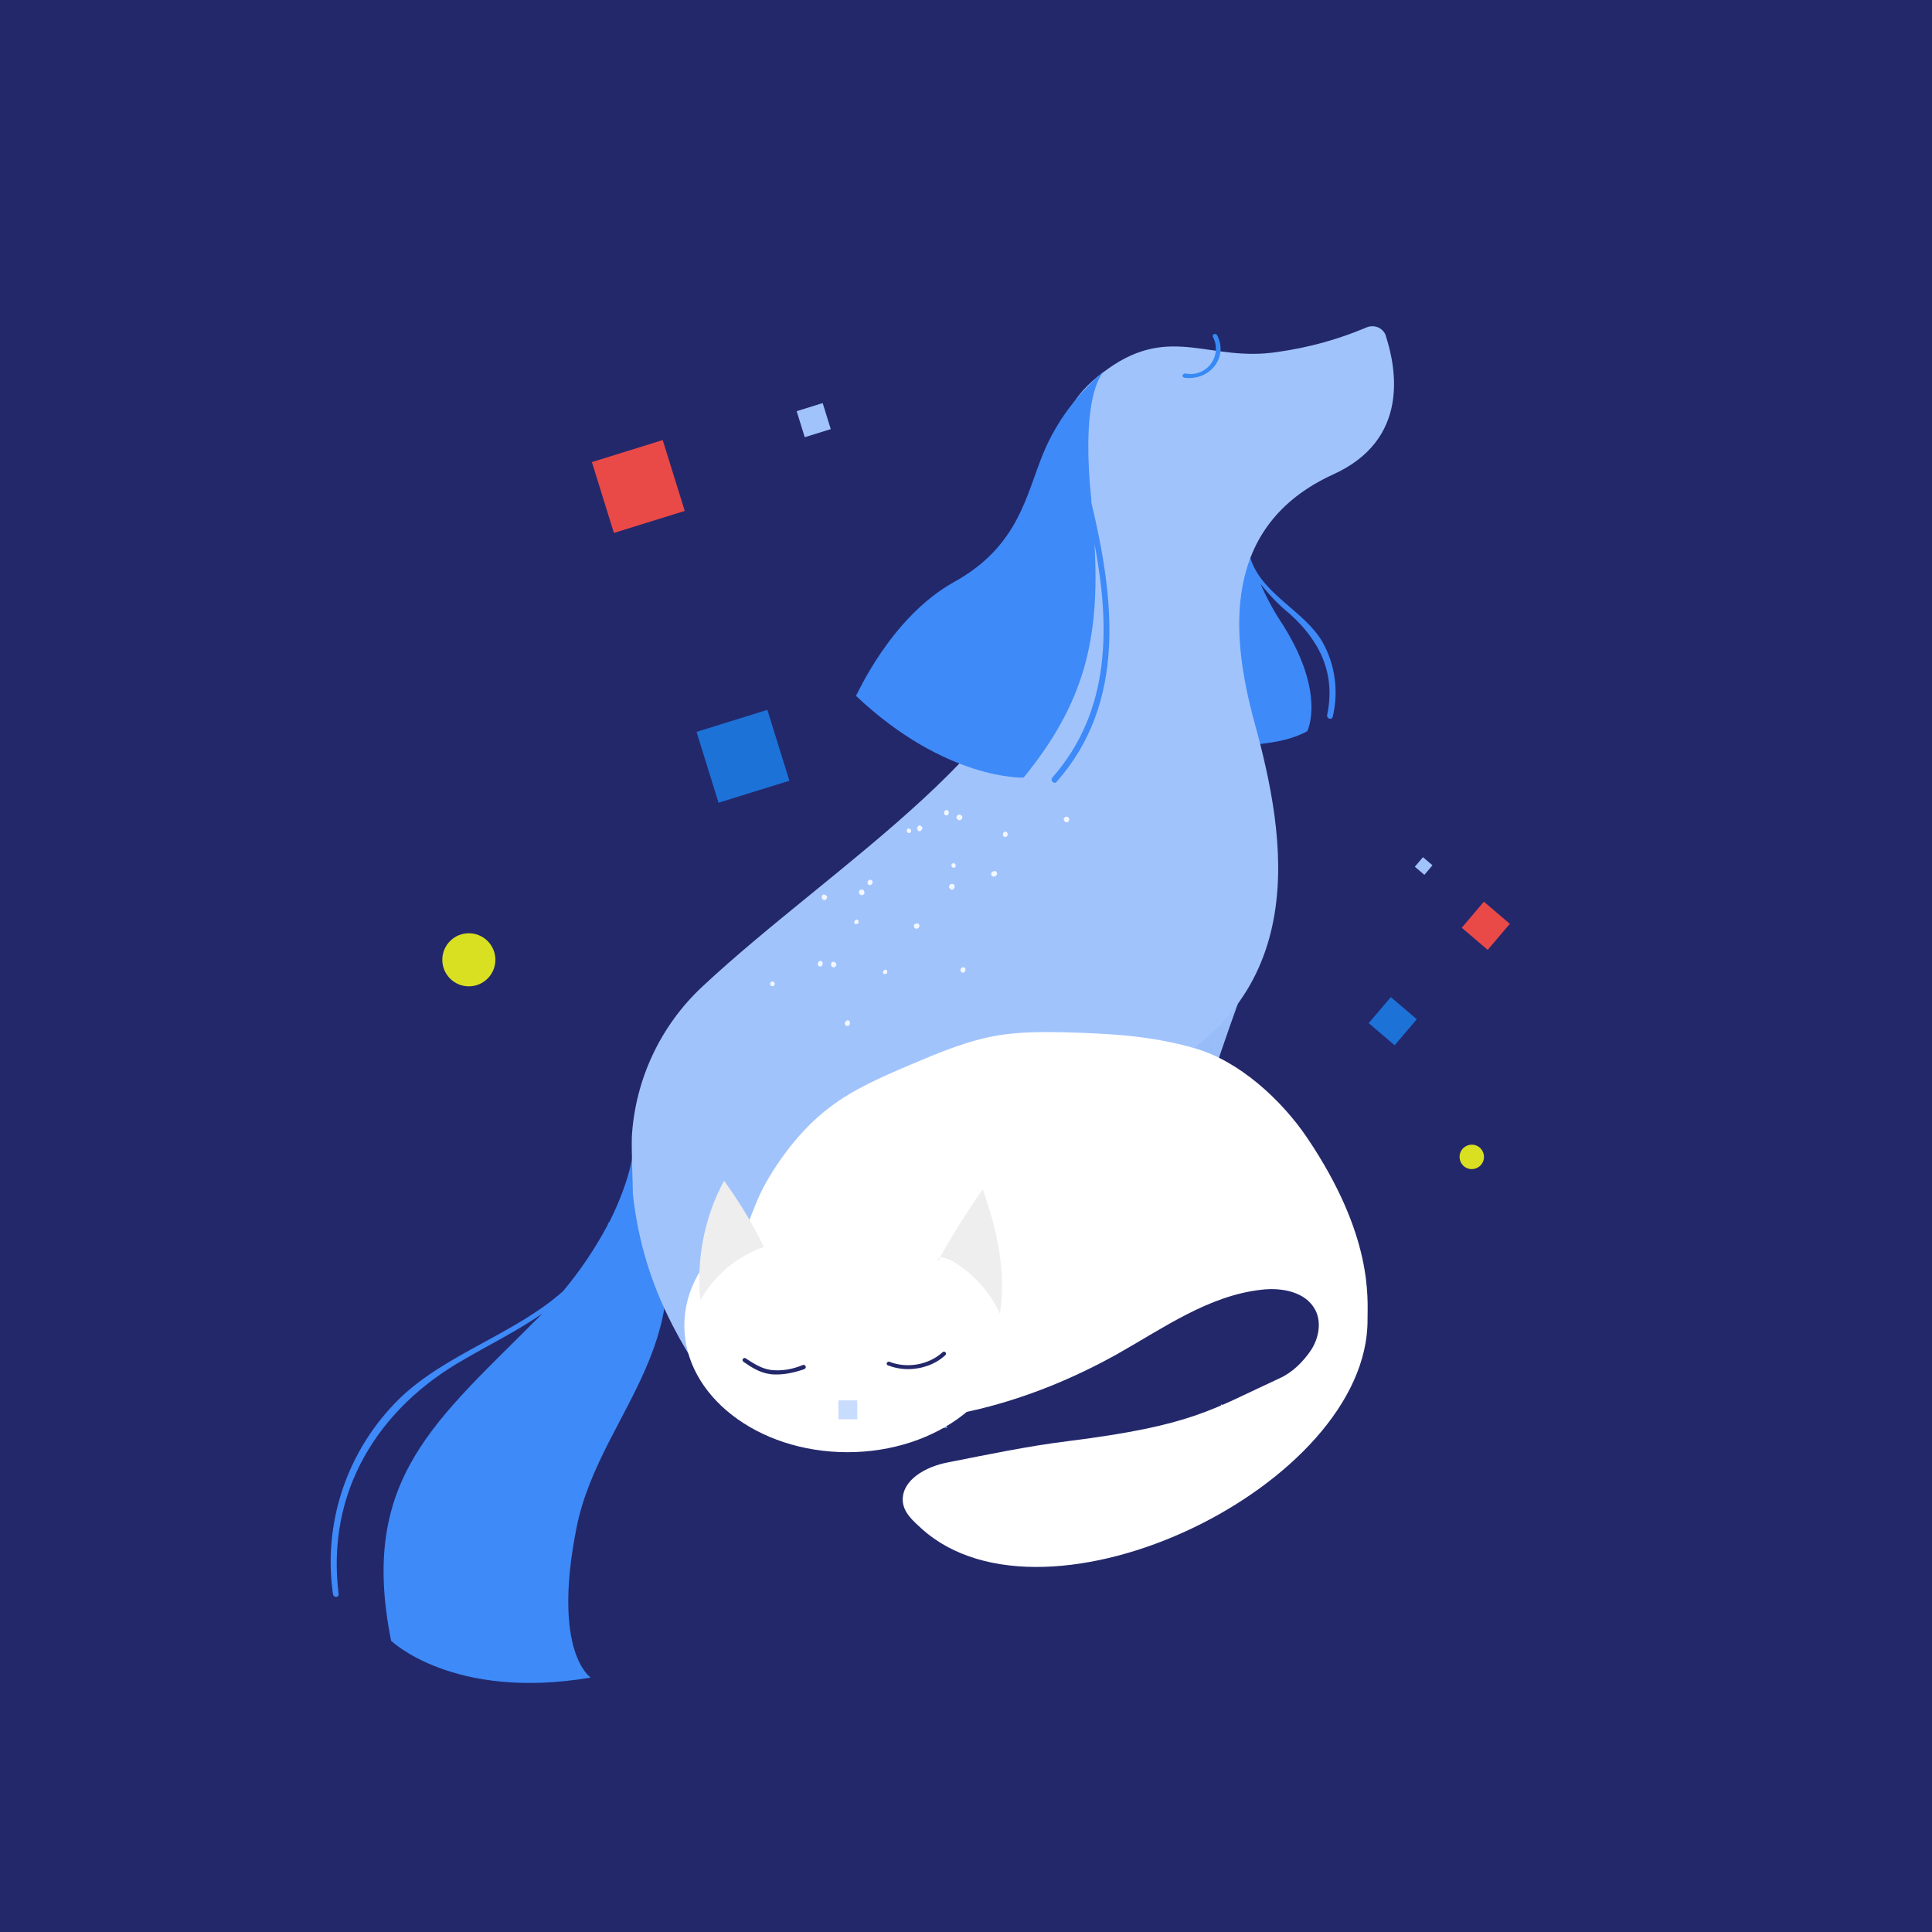
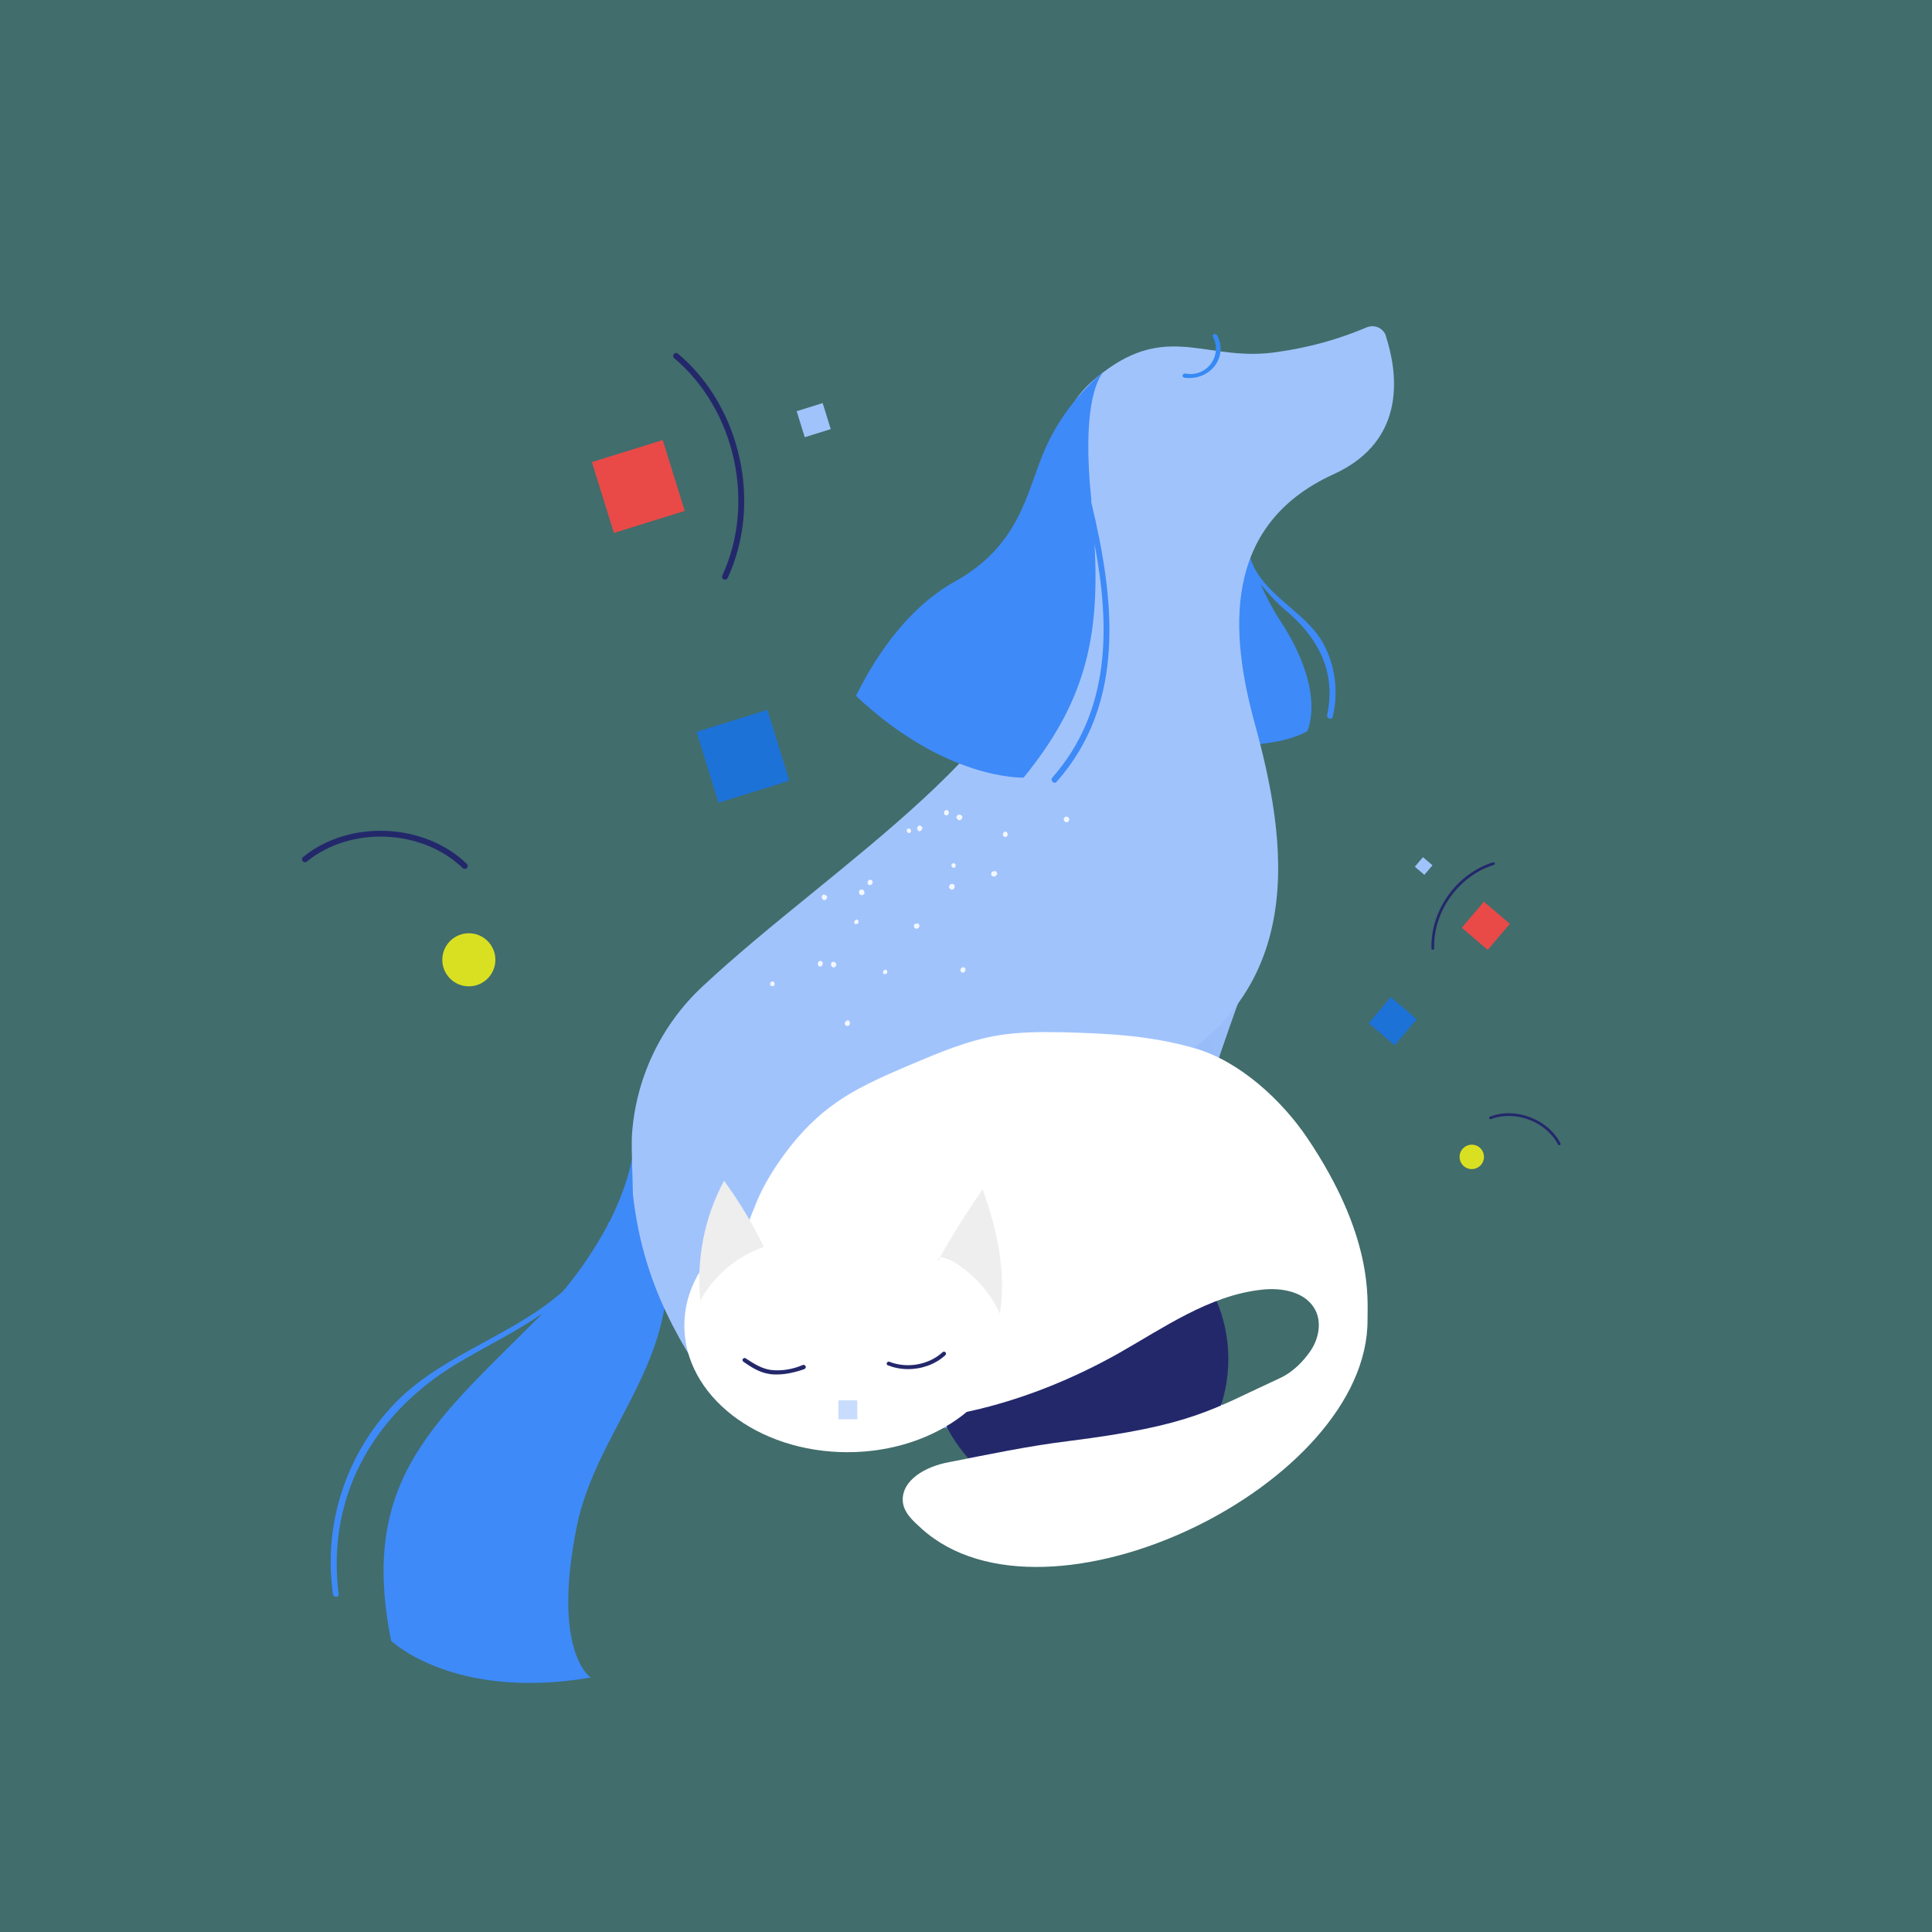
<svg xmlns="http://www.w3.org/2000/svg" fill="none" height="1900" viewBox="0 0 1900 1900" width="1900">
-   <rect fill="#23286B" height="1900" width="1900" />
+   <rect fill="#416D6C" height="1900" width="1900" />
  <g clip-path="url(#clip0_3_2)">
    <path d="M1163.89 1363.47C1198.06 1370.09 1208.87 1384.37 1210.61 1404.22H1097.99C1083.35 1393.42 1063.48 1359.64 1063.82 1300.43C1064.87 1228.68 1068.36 1023.53 1068.36 1023.53L1217.94 985.562C1217.94 985.562 1166.68 1124.53 1153.08 1203.95C1139.49 1284.06 1127.98 1356.5 1163.89 1363.47Z" fill="url(#paint0_linear_3_2)" />
    <path d="M1013.97 1053.83C1013.97 1053.83 1048.13 1215.79 973.52 1266.29C899.603 1316.8 869.269 1295.9 856.368 1319.58C842.77 1343.27 866.479 1355.11 904.135 1349.19C941.094 1343.27 997.578 1343.27 1004.9 1404.22H825.337C789.773 1404.22 691.449 1234.95 694.935 1118.96L1013.97 1053.83Z" fill="url(#paint1_linear_3_2)" />
    <path d="M392.99 1375.31C438.317 1331.43 507.004 1311.57 553.725 1269.78C570.461 1249.92 585.105 1227.98 597.309 1205.34C597.657 1204.3 597.657 1203.95 598.355 1202.9C598.355 1202.55 598.703 1201.86 599.401 1201.51C619.275 1161.8 624.505 1130.8 622.064 1125.23C715.507 1309.48 591.381 1379.84 566.975 1502.44C542.568 1625.05 580.921 1649.78 580.921 1649.78C445.639 1672.76 384.622 1613.55 384.622 1613.55C352.545 1453.33 428.903 1397.26 533.503 1291.72C509.445 1308.44 482.597 1321.67 457.493 1336.3C371.721 1384.37 320.467 1467.26 333.019 1567.58C333.368 1571.41 327.789 1571.41 327.441 1567.58C317.329 1496.87 341.736 1425.47 392.99 1375.31ZM1133.91 555.06C1118.57 459.625 1204.34 368.021 1204.34 368.021C1193.18 389.616 1203.99 479.478 1230.84 552.273C1243.74 585.71 1283.14 601.384 1300.57 631.338C1313.12 653.629 1316.61 680.1 1310.68 704.83C1309.63 708.661 1304.75 706.571 1305.1 703.437C1313.82 662.685 1298.13 630.293 1268.14 603.474C1257.33 594.766 1248.27 585.014 1239.55 574.216C1245.13 586.407 1251.06 598.249 1258.38 609.395C1305.45 680.797 1285.58 719.11 1285.58 719.11C1233.28 748.368 1110.55 722.245 1110.55 722.245C1134.95 669.999 1143.32 611.485 1133.91 555.06Z" fill="#3E8AF8" />
    <path d="M621.367 1118.27C624.505 1061.84 649.609 1008.55 690.751 970.237C819.061 850.072 1025.82 727.818 1033.84 585.014C1041.86 442.558 1027.91 406.334 1089.97 362.448C1152.04 318.562 1190.39 356.527 1256.64 346.078C1286.62 341.898 1315.91 333.887 1343.8 322.045C1351.13 318.91 1359.49 322.045 1362.63 329.359C1362.63 329.708 1362.98 330.404 1362.98 330.752C1373.09 362.1 1386.69 432.457 1311.03 466.591C1200.85 517.095 1209.92 624.023 1233.97 711.448C1264.31 822.556 1293.6 983.472 1119.61 1062.89C1103.92 1108.86 1091.02 1155.88 1081.26 1203.6C1067.31 1283.36 1055.81 1355.81 1092.07 1362.43C1126.93 1369.04 1137.39 1383.67 1138.79 1404.22H1027.56C1012.22 1394.82 998.973 1358.94 999.321 1297.64C999.67 1258.63 998.973 1180.61 997.927 1117.57C979.447 1125.93 961.317 1134.29 943.883 1141.95C942.837 1188.62 932.726 1240.87 896.116 1265.95C822.199 1316.45 791.865 1295.55 778.964 1319.24C765.366 1342.92 789.075 1354.76 826.731 1348.84C863.69 1342.92 920.174 1342.92 927.496 1403.87H747.933C727.013 1403.87 679.594 1348.49 648.911 1276.74C634.965 1244 626.248 1209.52 622.413 1174.34C622.064 1153.44 621.018 1136.03 621.367 1118.27Z" fill="#A1C3FC" />
    <path d="M948.765 951.777C949.811 952.821 949.811 954.563 948.765 955.608C947.719 956.653 946.324 957.001 945.627 955.956H945.278C944.232 954.911 944.232 953.17 945.278 952.125C946.324 951.08 947.719 950.732 948.765 951.777ZM903.438 908.587C904.484 909.632 904.484 911.373 903.438 912.418C902.392 913.463 900.997 913.811 899.603 912.767C898.557 911.722 898.557 909.98 899.254 908.935C900.649 908.239 902.043 907.89 903.438 908.587ZM857.414 865.746C858.46 866.791 858.46 868.532 857.414 869.577C856.368 870.622 854.973 870.97 854.276 869.925H853.927C852.881 868.88 852.881 867.139 853.927 866.094C854.625 865.049 856.019 864.701 857.414 865.746ZM990.953 821.163C990.605 822.556 989.21 823.601 987.815 822.904C986.421 822.556 986.072 821.163 986.421 819.77C986.769 818.377 988.164 817.332 989.559 818.028C990.256 818.028 991.302 819.77 990.953 821.163ZM933.075 799.916C932.726 801.31 931.331 802.355 929.937 801.658C928.542 801.31 928.193 799.916 928.542 798.523C928.891 797.13 930.285 796.085 931.68 796.782C932.377 796.782 933.423 798.523 933.075 799.916ZM835.797 1005.07C836.145 1006.46 835.797 1007.85 834.402 1008.9C833.007 1009.25 831.613 1008.9 831.264 1007.85C830.218 1006.46 830.915 1005.07 832.31 1004.02C833.356 1002.98 834.751 1002.98 835.797 1005.07C835.797 1004.37 835.797 1004.37 835.797 1005.07ZM808.949 946.552C809.298 947.945 808.949 949.338 807.555 950.383C806.16 950.732 804.765 950.383 804.417 948.99C804.068 947.597 804.417 946.204 805.811 945.159C807.206 944.81 808.601 945.159 808.949 946.552ZM872.407 954.563C872.755 955.956 872.755 957.349 871.361 957.698C870.315 958.046 868.92 958.046 868.571 957.349C868.223 956.304 868.223 954.563 869.617 954.215C869.966 953.17 871.361 953.518 872.407 954.563ZM844.165 905.452C844.513 906.497 844.513 907.89 843.119 908.587C842.073 908.935 840.678 908.935 840.329 908.239C839.981 907.194 839.981 905.452 841.375 905.104C841.724 903.711 843.119 904.059 844.165 905.452ZM939.002 849.375C940.048 850.42 940.397 851.814 939.351 852.51C939.002 853.555 937.607 853.903 936.561 852.858C935.515 851.814 935.167 850.42 936.213 849.724C936.561 849.027 937.956 848.331 939.002 849.375ZM895.07 815.242C896.116 816.287 896.465 817.68 895.419 818.377C895.07 819.421 893.675 819.77 892.629 818.725C891.583 817.68 891.235 816.287 892.281 815.59C892.281 814.545 893.675 814.545 895.07 815.242ZM761.879 967.102C761.879 968.495 761.531 969.54 760.136 969.888C758.741 969.888 757.695 969.54 757.347 968.147C757.347 966.754 757.695 965.709 759.09 965.36C760.485 964.664 761.182 965.709 761.879 967.102ZM1050.58 803.748C1051.62 804.793 1051.97 806.534 1050.92 807.579C1049.88 808.972 1048.48 808.972 1047.09 807.927C1046.04 806.883 1045.69 805.141 1046.74 804.096C1047.44 803.051 1049.18 802.703 1050.58 803.748C1050.23 803.748 1050.23 803.748 1050.58 803.748ZM822.547 948.294C822.547 949.687 821.501 951.08 820.107 951.428C818.712 951.428 817.317 950.383 817.317 948.99C816.969 947.597 817.666 946.204 819.061 945.855C820.455 945.507 821.85 946.552 822.547 948.294ZM813.482 882.116C813.482 883.509 812.436 884.902 811.041 885.251C809.647 885.251 808.252 884.206 808.252 882.813C807.903 881.419 808.601 880.026 809.995 879.678C811.739 880.026 813.133 880.723 813.482 882.116ZM938.653 870.622C939.002 872.015 939.002 873.408 937.607 874.453C936.213 875.498 934.818 874.802 933.772 873.408C932.726 872.015 933.423 870.622 934.818 869.577C936.213 868.88 937.956 869.229 938.653 870.622ZM906.576 813.152C907.622 814.545 906.925 815.938 905.53 816.983C904.135 818.028 902.741 817.332 902.392 815.938C901.346 814.545 902.043 813.152 903.438 812.107C903.787 811.41 905.53 811.759 906.576 813.152ZM980.145 857.735C981.191 859.128 980.493 860.521 979.099 861.566C977.704 862.611 976.309 861.914 975.263 861.218C974.217 859.825 974.915 858.431 975.612 857.386C978.053 856.342 979.447 856.342 980.145 857.735ZM945.975 802.355C947.021 803.748 946.324 805.141 944.929 806.186C943.535 807.231 942.14 806.534 941.094 805.141C940.048 803.748 940.745 802.355 942.14 801.31C943.535 800.961 944.929 800.961 945.975 802.355ZM850.092 877.24C850.441 878.633 849.743 880.026 847.651 880.374C846.257 880.374 844.862 879.329 844.862 877.936C844.513 876.543 845.211 875.15 846.605 874.802C848.349 874.453 849.743 875.498 850.092 877.24C849.743 876.891 850.092 876.891 850.092 877.24Z" fill="white" opacity="0.86" />
    <path d="M938.653 572.126C1002.11 536.948 1009.08 486.444 1026.17 445.344C1039.07 414.345 1059.64 387.178 1085.44 365.234C1078.12 373.942 1064.17 402.851 1073.24 491.668V494.107C1095.9 588.497 1108.11 690.898 1039.07 768.918C1036.63 771.704 1032.44 767.524 1034.89 764.738C1092.76 698.909 1091.72 615.316 1076.38 534.858C1081.61 627.507 1066.96 690.898 1006.64 764.738C1006.64 764.738 930.285 767.873 841.724 684.28C842.421 684.628 875.196 607.305 938.653 572.126Z" fill="#3E8AF8" />
    <path d="M1197.02 329.708C1208.17 351.302 1190.04 374.639 1164.94 371.504C1161.8 371.156 1162.5 366.976 1165.98 367.324C1179.23 370.111 1192.48 361.403 1195.27 347.819C1196.32 342.246 1195.62 336.325 1192.83 331.449C1191.44 328.663 1195.62 327.269 1197.02 329.708Z" fill="#378AF5" />
  </g>
  <g clip-path="url(#clip1_3_2)">
    <path d="M1061.5 1483C1142.41 1483 1208 1417.41 1208 1336.5C1208 1255.59 1142.41 1190 1061.5 1190C980.59 1190 915 1255.59 915 1336.5C915 1417.41 980.59 1483 1061.5 1483Z" fill="#23286B" />
  </g>
  <g clip-path="url(#clip2_3_2)">
    <path d="M833.414 1428.14C922.008 1428.14 993.828 1372.37 993.828 1303.57C993.828 1234.77 922.008 1178.99 833.414 1178.99C744.82 1178.99 673 1234.77 673 1303.57C673 1372.37 744.82 1428.14 833.414 1428.14Z" fill="white" />
    <path d="M768.923 1138.54C782.225 1119.94 797.541 1102.95 815.676 1089.2C839.459 1071 866.868 1059.27 894.27 1047.54C922.888 1035.41 952.31 1022.87 982.944 1018.01C1003.5 1014.78 1024.86 1014.78 1045.82 1015.18C1090.96 1016.4 1131.67 1018.42 1175.19 1030.96C1218.72 1043.49 1260.24 1081.52 1285.63 1119.13C1350.52 1215.39 1344.88 1276.47 1344.88 1297.9C1345.69 1460.5 1029.29 1614.2 906.363 1503.37C897.902 1495.69 888.628 1487.6 887.822 1476.28C886.612 1455.24 910.795 1442.3 931.756 1438.26C970.851 1430.57 1011.16 1422.08 1050.66 1417.22C1173.18 1401.85 1191.72 1386.08 1258.63 1355.34C1271.12 1349.68 1281.6 1339.16 1289.26 1327.84C1296.92 1316.11 1299.74 1300.74 1293.69 1288.6C1284.42 1270.4 1260.64 1265.95 1240.49 1268.38C1188.9 1274.04 1144.16 1306 1099.02 1331.48C1014.38 1378.8 916.44 1406.71 820.108 1395.79C783.029 1391.74 742.724 1378.8 724.183 1346.44C705.641 1313.68 715.315 1272.43 725.795 1236.02C730.634 1219.84 735.066 1203.26 741.917 1187.49C748.369 1170.09 758.042 1153.91 768.923 1138.54Z" fill="white" />
    <path d="M893.067 1346.44C886.215 1346.44 879.764 1345.23 873.319 1342.8C872.109 1342.4 871.706 1341.18 872.109 1340.37C872.512 1339.56 873.722 1338.75 874.528 1339.16C891.86 1346.03 913.221 1342.39 926.923 1329.86C927.105 1329.66 927.323 1329.51 927.566 1329.41C927.808 1329.3 928.069 1329.25 928.333 1329.25C928.597 1329.25 928.858 1329.3 929.1 1329.41C929.343 1329.51 929.561 1329.66 929.743 1329.86C930.549 1330.67 930.549 1331.88 929.743 1332.69C920.069 1341.59 906.766 1346.44 893.067 1346.44Z" fill="#23286B" />
    <path d="M731.84 1337.54C739.501 1342.8 747.962 1348.06 757.23 1349.27C768.11 1350.49 779.4 1348.46 789.474 1344.02" fill="white" />
    <path d="M764.084 1351.7C761.665 1351.7 759.246 1351.7 757.233 1351.3C747.562 1350.08 739.095 1344.82 731.034 1339.16C730.228 1338.35 729.824 1337.14 730.631 1336.33C731.437 1335.52 732.65 1335.12 733.45 1335.93C741.511 1341.18 749.169 1346.04 758.033 1347.25C768.11 1348.46 778.991 1346.85 789.471 1342.4C790.681 1341.99 791.49 1342.4 792.293 1343.61C792.697 1344.82 792.293 1345.64 791.084 1346.44C781.822 1349.67 772.552 1351.7 764.084 1351.7Z" fill="#23286B" />
    <path d="M712.092 1161.2C727.005 1181.82 740.305 1203.66 751.188 1226.31C724.989 1235.21 702.419 1254.22 688.716 1278.89C684.687 1238.45 692.748 1196.79 712.092 1161.2ZM922.888 1239.26C936.191 1215.39 950.7 1191.94 966.419 1169.69C980.525 1208.92 989.799 1250.99 983.348 1291.84C974.886 1273.64 961.584 1257.46 945.058 1245.73C938.607 1240.88 931.356 1236.83 923.295 1236.02C927.321 1234.81 918.456 1240.07 922.888 1239.26Z" fill="#EEEEEE" />
    <path d="M824.543 1377.18H843.085V1395.79H824.543V1377.18Z" fill="#C8DCFD" />
  </g>
  <g clip-path="url(#clip3_3_2)">
    <path d="M461.076 970C446.662 970 434.977 958.315 434.977 943.901C434.977 929.488 446.662 917.803 461.076 917.803C475.49 917.803 487.174 929.488 487.174 943.901C487.174 958.315 475.49 970 461.076 970Z" fill="#D9E021" />
    <path d="M817 422.014L809.049 396.419L783.465 404.368L791.416 429.963L817 422.014Z" fill="#A1C3FC" />
    <path d="M673.397 502.464L651.749 432.777L582.09 454.421L603.738 524.109L673.397 502.464Z" fill="#E94A47" />
    <path d="M776.31 767.79L754.662 698.102L684.998 719.746L706.646 789.434L776.31 767.79Z" fill="#1D72D8" />
    <path d="M712.969 570.081C713.523 570.081 714.066 569.923 714.534 569.625C715.001 569.327 715.373 568.901 715.605 568.399C749.748 494.802 728.694 399.913 666.621 347.685C666.025 347.261 665.29 347.076 664.564 347.169C663.837 347.261 663.172 347.623 662.701 348.183C662.23 348.743 661.987 349.46 662.022 350.19C662.057 350.92 662.366 351.611 662.888 352.124C723.031 402.722 743.43 494.656 710.343 565.964C710.021 566.662 709.989 567.459 710.253 568.182C710.517 568.904 711.055 569.493 711.752 569.821C712.135 569.991 712.55 570.08 712.969 570.081ZM457.056 854.517C457.635 854.516 458.201 854.343 458.68 854.02C459.16 853.696 459.532 853.237 459.749 852.701C459.966 852.165 460.017 851.576 459.897 851.011C459.777 850.446 459.49 849.929 459.074 849.527C417.047 808.986 343.327 805.923 298.071 842.809C297.77 843.048 297.52 843.344 297.334 843.679C297.149 844.015 297.032 844.385 296.991 844.766C296.949 845.147 296.984 845.533 297.093 845.901C297.202 846.269 297.383 846.611 297.626 846.908C297.869 847.206 298.168 847.452 298.507 847.633C298.846 847.814 299.217 847.926 299.6 847.962C299.982 847.999 300.368 847.959 300.735 847.845C301.102 847.732 301.443 847.546 301.737 847.3C344.819 812.173 415.03 815.107 455.044 853.701C455.583 854.223 456.305 854.516 457.056 854.517Z" fill="#23286B" />
  </g>
  <g clip-path="url(#clip4_3_2)">
    <path d="M1442.68 1148.78C1448.77 1151.39 1455.82 1148.55 1458.43 1142.44C1461.04 1136.33 1458.22 1129.27 1452.12 1126.67C1446.03 1124.07 1438.98 1126.91 1436.37 1133.02C1433.76 1139.12 1436.59 1146.18 1442.68 1148.78Z" fill="#D9E021" />
    <path d="M1391.4 852.374L1399.39 842.966L1408.77 850.952L1400.77 860.36L1391.4 852.374Z" fill="#A1C3FC" />
    <path d="M1437.54 912.382L1459.3 886.767L1484.82 908.513L1463.06 934.128L1437.54 912.382Z" fill="#E94A47" />
    <path d="M1346.03 1006.21L1367.79 980.592L1393.32 1002.34L1371.56 1027.95L1346.03 1006.21Z" fill="#1D72D8" />
    <path d="M1408.58 933.883C1408.34 933.783 1408.14 933.618 1408 933.408C1407.85 933.197 1407.77 932.95 1407.77 932.695C1406.65 895.351 1432.72 858.954 1468.41 848.034C1468.74 847.961 1469.08 848.016 1469.37 848.186C1469.66 848.356 1469.88 848.63 1469.98 848.952C1470.07 849.275 1470.05 849.622 1469.9 849.925C1469.75 850.228 1469.5 850.465 1469.18 850.588C1434.61 861.166 1409.35 896.43 1410.43 932.613C1410.44 932.967 1410.31 933.311 1410.07 933.569C1409.83 933.828 1409.49 933.98 1409.14 933.993C1408.94 933.996 1408.75 933.959 1408.58 933.883ZM1465.27 1100.59C1465.03 1100.48 1464.82 1100.31 1464.68 1100.08C1464.53 1099.86 1464.46 1099.6 1464.46 1099.33C1464.47 1099.06 1464.55 1098.81 1464.71 1098.59C1464.86 1098.37 1465.08 1098.2 1465.32 1098.11C1490.42 1088.52 1522.14 1100.53 1534.59 1124.33C1534.67 1124.48 1534.73 1124.65 1534.74 1124.83C1534.76 1125.01 1534.75 1125.18 1534.69 1125.35C1534.64 1125.52 1534.56 1125.68 1534.44 1125.81C1534.33 1125.95 1534.19 1126.06 1534.04 1126.15C1533.88 1126.23 1533.71 1126.28 1533.53 1126.29C1533.36 1126.31 1533.18 1126.29 1533.01 1126.24C1532.84 1126.18 1532.69 1126.1 1532.55 1125.98C1532.42 1125.87 1532.31 1125.73 1532.23 1125.57C1520.38 1102.91 1490.17 1091.48 1466.27 1100.6C1465.95 1100.73 1465.59 1100.72 1465.27 1100.59Z" fill="#23286B" />
  </g>
  <defs>
    <linearGradient gradientUnits="userSpaceOnUse" id="paint0_linear_3_2" x1="1383.45" x2="768.849" y1="1087.2" y2="1407.87">
      <stop stop-color="#A1C3FC" />
      <stop offset="0.696" stop-color="#81AEF2" />
      <stop offset="1" stop-color="#78A9EF" />
    </linearGradient>
    <linearGradient gradientUnits="userSpaceOnUse" id="paint1_linear_3_2" x1="1201.43" x2="797.881" y1="1165.2" y2="1276.39">
      <stop stop-color="#A1C3FC" />
      <stop offset="0.696" stop-color="#81AEF2" />
      <stop offset="1" stop-color="#78A9EF" />
    </linearGradient>
    <clipPath id="clip0_3_2">
      <rect fill="white" height="1334" transform="matrix(-1 0 0 1 1371 321)" width="1046" />
    </clipPath>
    <clipPath id="clip1_3_2">
      <rect fill="white" height="293" transform="translate(915 1190)" width="293" />
    </clipPath>
    <clipPath id="clip2_3_2">
      <rect fill="white" height="526" transform="translate(673 1015)" width="672" />
    </clipPath>
    <clipPath id="clip3_3_2">
      <rect fill="white" height="623" transform="matrix(-1 0 0 1 817 347)" width="520" />
    </clipPath>
    <clipPath id="clip4_3_2">
      <rect fill="white" height="287" transform="translate(1404.97 820.594) rotate(23.1289)" width="239" />
    </clipPath>
  </defs>
</svg>
